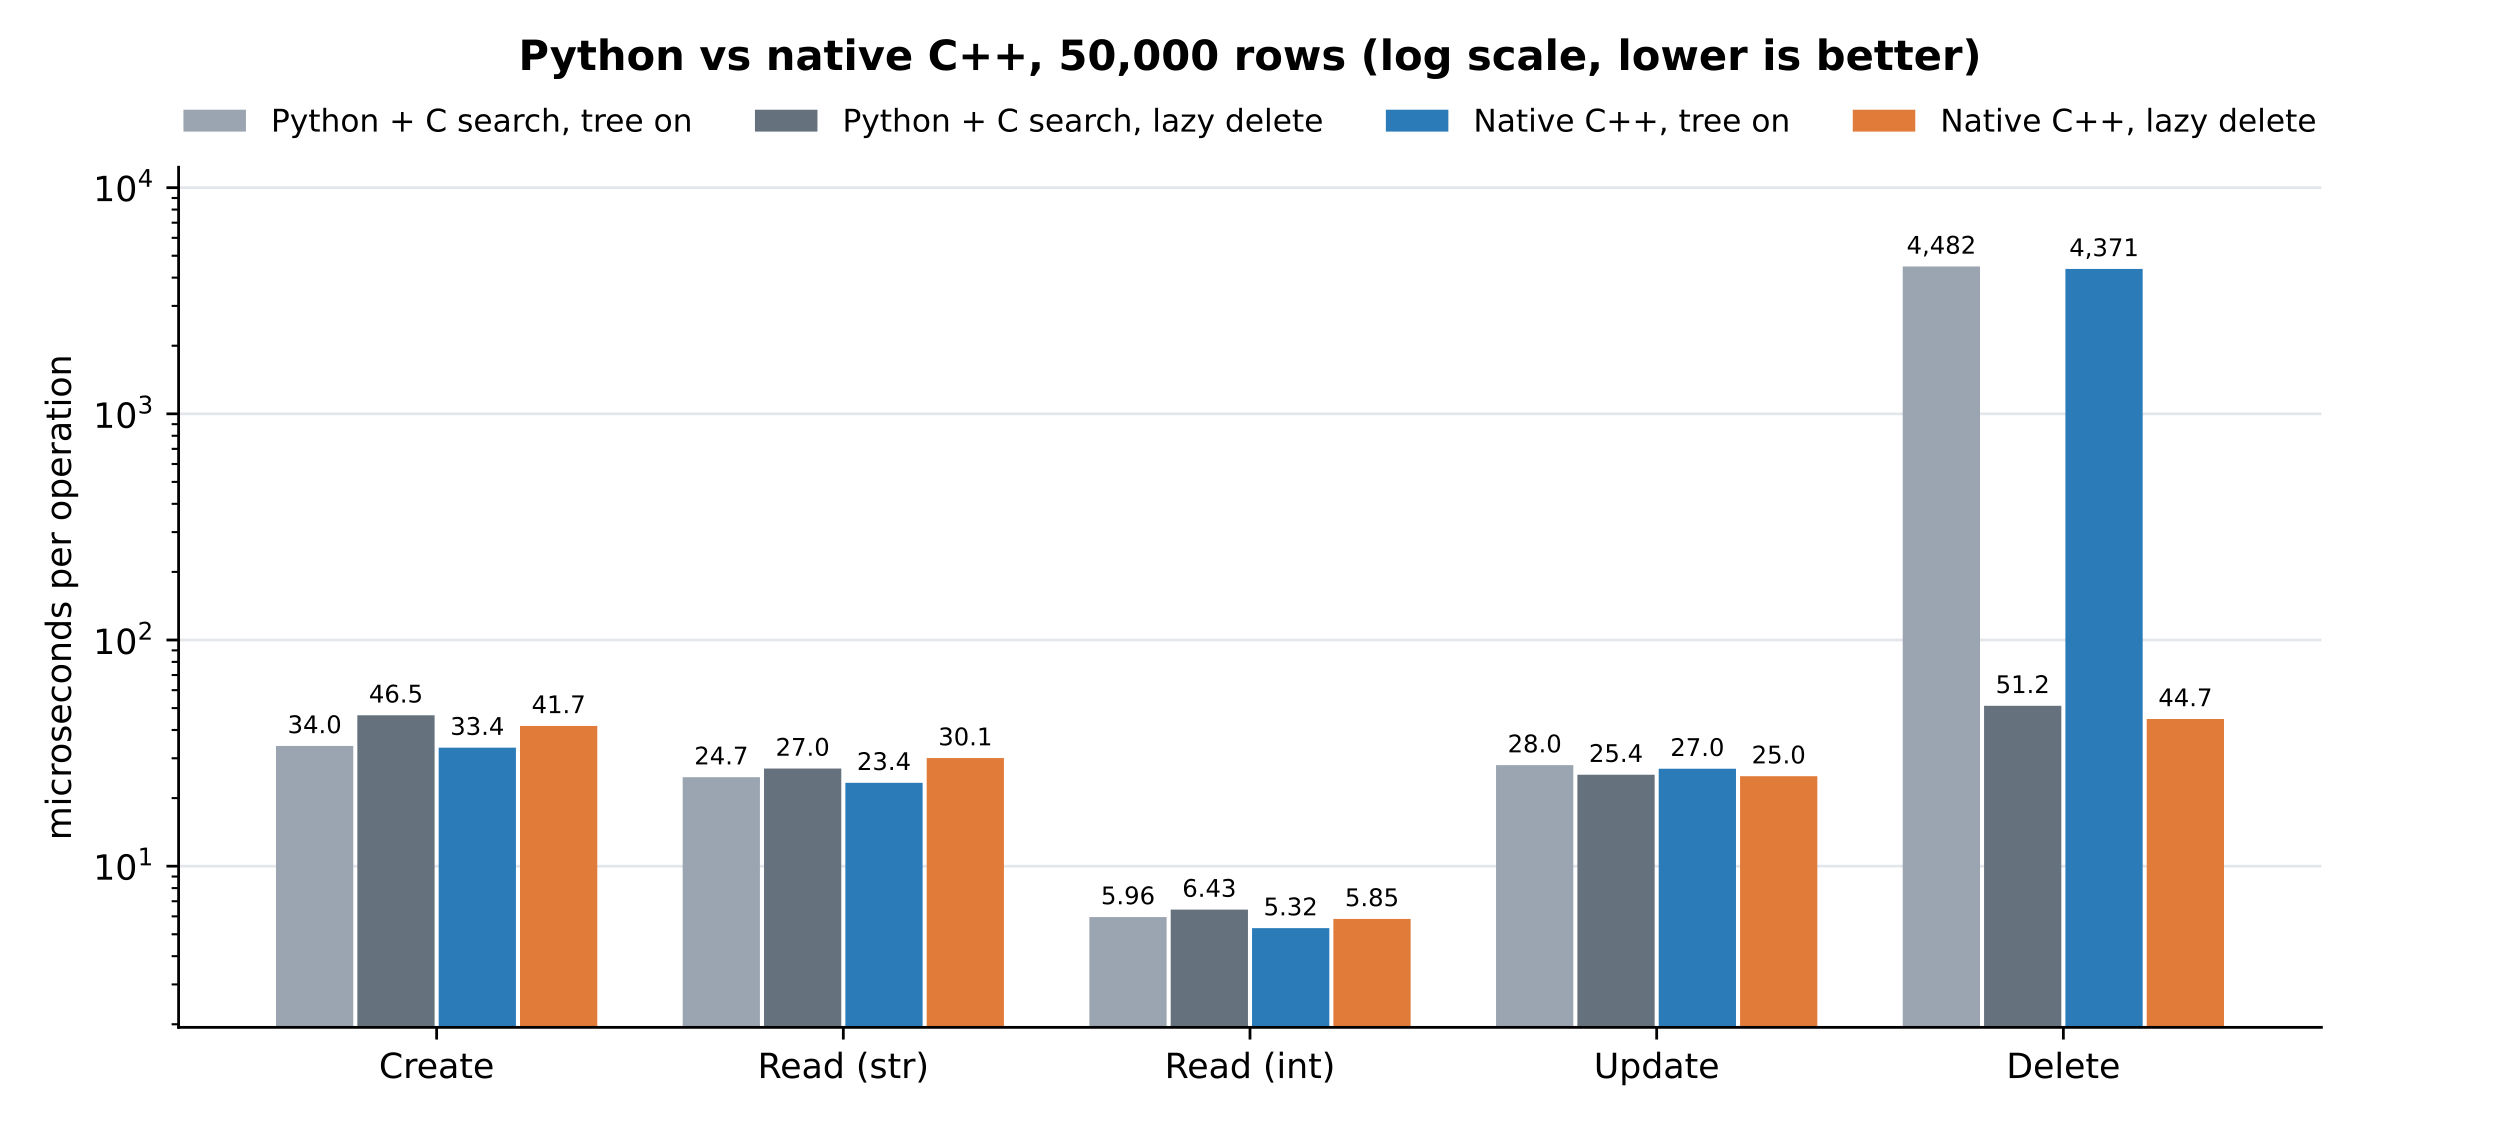
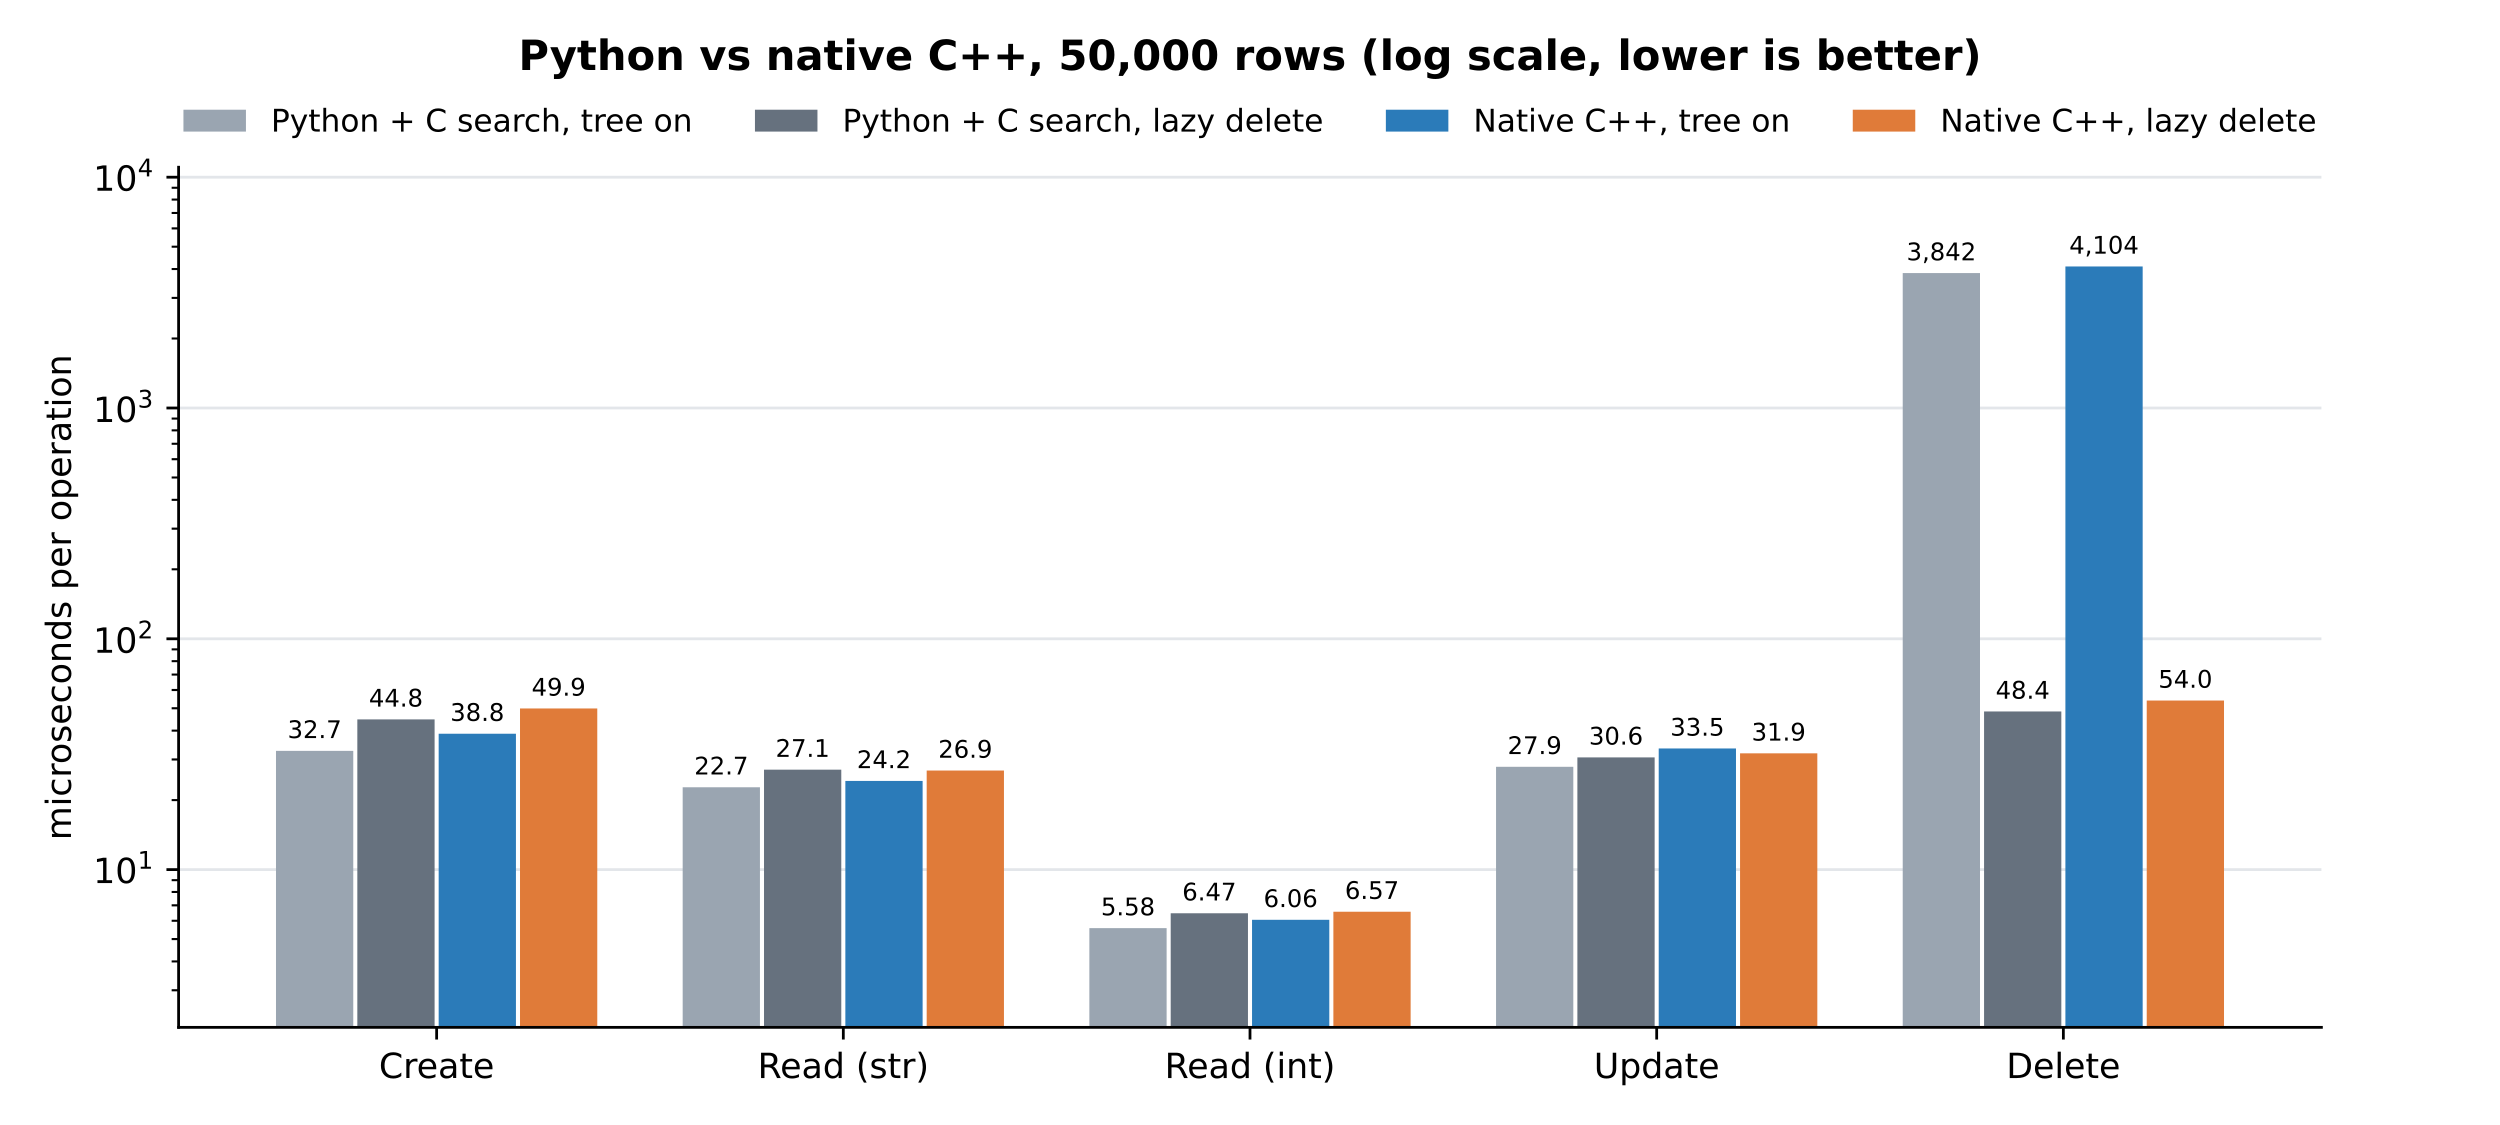
<svg xmlns="http://www.w3.org/2000/svg" xmlns:xlink="http://www.w3.org/1999/xlink" width="720pt" height="324pt" viewBox="0 0 720 324" version="1.1">
  <defs>
    <style type="text/css">*{stroke-linejoin: round; stroke-linecap: butt}</style>
  </defs>
  <g id="figure_1">
    <g id="patch_1">
      <path d="M 0 324 L 720 324 L 720 0 L 0 0 z " style="fill: #ffffff" />
    </g>
    <g id="axes_1">
      <g id="patch_2">
        <path d="M 51.435 295.878 L 668.565 295.878 L 668.565 48.16 L 51.435 48.16 z " style="fill: #ffffff" />
      </g>
      <g id="matplotlib.axis_1">
        <g id="xtick_1">
          <g id="line2d_1">
            <defs>
-               <path id="md74e802163" d="M 0 0 L 0 3.5 " style="stroke: #000000; stroke-width: 0.8" />
+               <path id="md7405e74ef" d="M 0 0 L 0 3.5 " style="stroke: #000000; stroke-width: 0.8" />
            </defs>
            <g>
-               <use xlink:href="#md74e802163" x="125.751" y="295.878" style="stroke: #000000; stroke-width: 0.8" />
+               <use xlink:href="#md7405e74ef" x="125.751" y="295.878" style="stroke: #000000; stroke-width: 0.8" />
            </g>
          </g>
          <g id="text_1">
            <text style="font-size: 10px; font-family: 'DejaVu Sans', 'Bitstream Vera Sans', 'Computer Modern Sans Serif', 'Lucida Grande', 'Verdana', 'Geneva', 'Lucid', 'Arial', 'Helvetica', 'Avant Garde', sans-serif; text-anchor: middle" x="125.751" y="310.475" transform="rotate(-0 125.7506 310.4753)">Create</text>
          </g>
        </g>
        <g id="xtick_2">
          <g id="line2d_2">
            <g>
-               <use xlink:href="#md74e802163" x="242.875" y="295.878" style="stroke: #000000; stroke-width: 0.8" />
+               <use xlink:href="#md7405e74ef" x="242.875" y="295.878" style="stroke: #000000; stroke-width: 0.8" />
            </g>
          </g>
          <g id="text_2">
            <text style="font-size: 10px; font-family: 'DejaVu Sans', 'Bitstream Vera Sans', 'Computer Modern Sans Serif', 'Lucida Grande', 'Verdana', 'Geneva', 'Lucid', 'Arial', 'Helvetica', 'Avant Garde', sans-serif; text-anchor: middle" x="242.875" y="310.476" transform="rotate(-0 242.8753 310.4761)">Read (str)</text>
          </g>
        </g>
        <g id="xtick_3">
          <g id="line2d_3">
            <g>
-               <use xlink:href="#md74e802163" x="360" y="295.878" style="stroke: #000000; stroke-width: 0.8" />
+               <use xlink:href="#md7405e74ef" x="360" y="295.878" style="stroke: #000000; stroke-width: 0.8" />
            </g>
          </g>
          <g id="text_3">
            <text style="font-size: 10px; font-family: 'DejaVu Sans', 'Bitstream Vera Sans', 'Computer Modern Sans Serif', 'Lucida Grande', 'Verdana', 'Geneva', 'Lucid', 'Arial', 'Helvetica', 'Avant Garde', sans-serif; text-anchor: middle" x="360" y="310.476" transform="rotate(-0 360 310.4761)">Read (int)</text>
          </g>
        </g>
        <g id="xtick_4">
          <g id="line2d_4">
            <g>
-               <use xlink:href="#md74e802163" x="477.125" y="295.878" style="stroke: #000000; stroke-width: 0.8" />
+               <use xlink:href="#md7405e74ef" x="477.125" y="295.878" style="stroke: #000000; stroke-width: 0.8" />
            </g>
          </g>
          <g id="text_4">
            <text style="font-size: 10px; font-family: 'DejaVu Sans', 'Bitstream Vera Sans', 'Computer Modern Sans Serif', 'Lucida Grande', 'Verdana', 'Geneva', 'Lucid', 'Arial', 'Helvetica', 'Avant Garde', sans-serif; text-anchor: middle" x="477.125" y="310.476" transform="rotate(-0 477.1247 310.4761)">Update</text>
          </g>
        </g>
        <g id="xtick_5">
          <g id="line2d_5">
            <g>
-               <use xlink:href="#md74e802163" x="594.249" y="295.878" style="stroke: #000000; stroke-width: 0.8" />
+               <use xlink:href="#md7405e74ef" x="594.249" y="295.878" style="stroke: #000000; stroke-width: 0.8" />
            </g>
          </g>
          <g id="text_5">
            <text style="font-size: 10px; font-family: 'DejaVu Sans', 'Bitstream Vera Sans', 'Computer Modern Sans Serif', 'Lucida Grande', 'Verdana', 'Geneva', 'Lucid', 'Arial', 'Helvetica', 'Avant Garde', sans-serif; text-anchor: middle" x="594.249" y="310.476" transform="rotate(-0 594.2494 310.4761)">Delete</text>
          </g>
        </g>
      </g>
      <g id="matplotlib.axis_2">
        <g id="ytick_1">
          <g id="line2d_6">
-             <path d="M 51.435 249.459 L 668.565 249.459 " clip-path="url(#p0108d3b478)" style="fill: none; stroke: #e3e6ea; stroke-width: 0.8; stroke-linecap: square" />
+             <path d="M 51.435 250.44 L 668.565 250.44 " clip-path="url(#p38c84c690d)" style="fill: none; stroke: #e3e6ea; stroke-width: 0.8; stroke-linecap: square" />
          </g>
          <g id="line2d_7">
            <defs>
-               <path id="mf60a26336f" d="M 0 0 L -3.5 0 " style="stroke: #000000; stroke-width: 0.8" />
+               <path id="mc66dca3eb7" d="M 0 0 L -3.5 0 " style="stroke: #000000; stroke-width: 0.8" />
            </defs>
            <g>
-               <use xlink:href="#mf60a26336f" x="51.435" y="249.459" style="stroke: #000000; stroke-width: 0.8" />
+               <use xlink:href="#mc66dca3eb7" x="51.435" y="250.44" style="stroke: #000000; stroke-width: 0.8" />
            </g>
          </g>
          <g id="text_6">
-             <g transform="translate(26.835 254.1095)">
+             <g transform="translate(26.835 255.0902)">
              <text>
                <tspan x="0" y="-0.762" style="font-size: 10px; font-family: 'DejaVu Sans'">1</tspan>
                <tspan x="6.362" y="-0.762" style="font-size: 10px; font-family: 'DejaVu Sans'">0</tspan>
                <tspan x="12.82" y="-4.892" style="font-size: 7px; font-family: 'DejaVu Sans'">1</tspan>
              </text>
            </g>
          </g>
        </g>
        <g id="ytick_2">
          <g id="line2d_8">
-             <path d="M 51.435 184.321 L 668.565 184.321 " clip-path="url(#p0108d3b478)" style="fill: none; stroke: #e3e6ea; stroke-width: 0.8; stroke-linecap: square" />
+             <path d="M 51.435 183.972 L 668.565 183.972 " clip-path="url(#p38c84c690d)" style="fill: none; stroke: #e3e6ea; stroke-width: 0.8; stroke-linecap: square" />
          </g>
          <g id="line2d_9">
            <g>
-               <use xlink:href="#mf60a26336f" x="51.435" y="184.321" style="stroke: #000000; stroke-width: 0.8" />
+               <use xlink:href="#mc66dca3eb7" x="51.435" y="183.972" style="stroke: #000000; stroke-width: 0.8" />
            </g>
          </g>
          <g id="text_7">
-             <g transform="translate(26.835 189.0207)">
+             <g transform="translate(26.835 188.672)">
              <text>
                <tspan x="0" y="-0.675" style="font-size: 10px; font-family: 'DejaVu Sans'">1</tspan>
                <tspan x="6.362" y="-0.675" style="font-size: 10px; font-family: 'DejaVu Sans'">0</tspan>
                <tspan x="12.82" y="-4.805" style="font-size: 7px; font-family: 'DejaVu Sans'">2</tspan>
              </text>
            </g>
          </g>
        </g>
        <g id="ytick_3">
          <g id="line2d_10">
-             <path d="M 51.435 119.182 L 668.565 119.182 " clip-path="url(#p0108d3b478)" style="fill: none; stroke: #e3e6ea; stroke-width: 0.8; stroke-linecap: square" />
+             <path d="M 51.435 117.504 L 668.565 117.504 " clip-path="url(#p38c84c690d)" style="fill: none; stroke: #e3e6ea; stroke-width: 0.8; stroke-linecap: square" />
          </g>
          <g id="line2d_11">
            <g>
-               <use xlink:href="#mf60a26336f" x="51.435" y="119.182" style="stroke: #000000; stroke-width: 0.8" />
+               <use xlink:href="#mc66dca3eb7" x="51.435" y="117.504" style="stroke: #000000; stroke-width: 0.8" />
            </g>
          </g>
          <g id="text_8">
-             <g transform="translate(26.835 123.882)">
+             <g transform="translate(26.835 122.2038)">
              <text>
                <tspan x="0" y="-0.675" style="font-size: 10px; font-family: 'DejaVu Sans'">1</tspan>
                <tspan x="6.362" y="-0.675" style="font-size: 10px; font-family: 'DejaVu Sans'">0</tspan>
                <tspan x="12.82" y="-4.805" style="font-size: 7px; font-family: 'DejaVu Sans'">3</tspan>
              </text>
            </g>
          </g>
        </g>
        <g id="ytick_4">
          <g id="line2d_12">
-             <path d="M 51.435 54.043 L 668.565 54.043 " clip-path="url(#p0108d3b478)" style="fill: none; stroke: #e3e6ea; stroke-width: 0.8; stroke-linecap: square" />
+             <path d="M 51.435 51.036 L 668.565 51.036 " clip-path="url(#p38c84c690d)" style="fill: none; stroke: #e3e6ea; stroke-width: 0.8; stroke-linecap: square" />
          </g>
          <g id="line2d_13">
            <g>
-               <use xlink:href="#mf60a26336f" x="51.435" y="54.043" style="stroke: #000000; stroke-width: 0.8" />
+               <use xlink:href="#mc66dca3eb7" x="51.435" y="51.036" style="stroke: #000000; stroke-width: 0.8" />
            </g>
          </g>
          <g id="text_9">
-             <g transform="translate(26.835 58.6932)">
+             <g transform="translate(26.835 55.68556)">
              <text>
                <tspan x="0" y="-0.762" style="font-size: 10px; font-family: 'DejaVu Sans'">1</tspan>
                <tspan x="6.362" y="-0.762" style="font-size: 10px; font-family: 'DejaVu Sans'">0</tspan>
                <tspan x="12.82" y="-4.892" style="font-size: 7px; font-family: 'DejaVu Sans'">4</tspan>
              </text>
            </g>
          </g>
        </g>
        <g id="ytick_5">
          <g id="line2d_14">
            <defs>
-               <path id="m4c6fe90089" d="M 0 0 L -2 0 " style="stroke: #000000; stroke-width: 0.6" />
+               <path id="m2fdef98023" d="M 0 0 L -2 0 " style="stroke: #000000; stroke-width: 0.6" />
            </defs>
            <g>
-               <use xlink:href="#m4c6fe90089" x="51.435" y="294.99" style="stroke: #000000; stroke-width: 0.6" />
+               <use xlink:href="#m2fdef98023" x="51.435" y="285.195" style="stroke: #000000; stroke-width: 0.6" />
            </g>
          </g>
        </g>
        <g id="ytick_6">
          <g id="line2d_15">
            <g>
-               <use xlink:href="#m4c6fe90089" x="51.435" y="283.519" style="stroke: #000000; stroke-width: 0.6" />
+               <use xlink:href="#m2fdef98023" x="51.435" y="276.891" style="stroke: #000000; stroke-width: 0.6" />
            </g>
          </g>
        </g>
        <g id="ytick_7">
          <g id="line2d_16">
            <g>
-               <use xlink:href="#m4c6fe90089" x="51.435" y="275.381" style="stroke: #000000; stroke-width: 0.6" />
+               <use xlink:href="#m2fdef98023" x="51.435" y="270.449" style="stroke: #000000; stroke-width: 0.6" />
            </g>
          </g>
        </g>
        <g id="ytick_8">
          <g id="line2d_17">
            <g>
-               <use xlink:href="#m4c6fe90089" x="51.435" y="269.068" style="stroke: #000000; stroke-width: 0.6" />
+               <use xlink:href="#m2fdef98023" x="51.435" y="265.186" style="stroke: #000000; stroke-width: 0.6" />
            </g>
          </g>
        </g>
        <g id="ytick_9">
          <g id="line2d_18">
            <g>
-               <use xlink:href="#m4c6fe90089" x="51.435" y="263.91" style="stroke: #000000; stroke-width: 0.6" />
+               <use xlink:href="#m2fdef98023" x="51.435" y="260.736" style="stroke: #000000; stroke-width: 0.6" />
            </g>
          </g>
        </g>
        <g id="ytick_10">
          <g id="line2d_19">
            <g>
-               <use xlink:href="#m4c6fe90089" x="51.435" y="259.55" style="stroke: #000000; stroke-width: 0.6" />
+               <use xlink:href="#m2fdef98023" x="51.435" y="256.882" style="stroke: #000000; stroke-width: 0.6" />
            </g>
          </g>
        </g>
        <g id="ytick_11">
          <g id="line2d_20">
            <g>
-               <use xlink:href="#m4c6fe90089" x="51.435" y="255.772" style="stroke: #000000; stroke-width: 0.6" />
+               <use xlink:href="#m2fdef98023" x="51.435" y="253.482" style="stroke: #000000; stroke-width: 0.6" />
            </g>
          </g>
        </g>
        <g id="ytick_12">
          <g id="line2d_21">
            <g>
-               <use xlink:href="#m4c6fe90089" x="51.435" y="252.44" style="stroke: #000000; stroke-width: 0.6" />
+               <use xlink:href="#m2fdef98023" x="51.435" y="230.431" style="stroke: #000000; stroke-width: 0.6" />
            </g>
          </g>
        </g>
        <g id="ytick_13">
          <g id="line2d_22">
            <g>
-               <use xlink:href="#m4c6fe90089" x="51.435" y="229.851" style="stroke: #000000; stroke-width: 0.6" />
+               <use xlink:href="#m2fdef98023" x="51.435" y="218.727" style="stroke: #000000; stroke-width: 0.6" />
            </g>
          </g>
        </g>
        <g id="ytick_14">
          <g id="line2d_23">
            <g>
-               <use xlink:href="#m4c6fe90089" x="51.435" y="218.38" style="stroke: #000000; stroke-width: 0.6" />
+               <use xlink:href="#m2fdef98023" x="51.435" y="210.422" style="stroke: #000000; stroke-width: 0.6" />
            </g>
          </g>
        </g>
        <g id="ytick_15">
          <g id="line2d_24">
            <g>
-               <use xlink:href="#m4c6fe90089" x="51.435" y="210.242" style="stroke: #000000; stroke-width: 0.6" />
+               <use xlink:href="#m2fdef98023" x="51.435" y="203.981" style="stroke: #000000; stroke-width: 0.6" />
            </g>
          </g>
        </g>
        <g id="ytick_16">
          <g id="line2d_25">
            <g>
-               <use xlink:href="#m4c6fe90089" x="51.435" y="203.929" style="stroke: #000000; stroke-width: 0.6" />
+               <use xlink:href="#m2fdef98023" x="51.435" y="198.718" style="stroke: #000000; stroke-width: 0.6" />
            </g>
          </g>
        </g>
        <g id="ytick_17">
          <g id="line2d_26">
            <g>
-               <use xlink:href="#m4c6fe90089" x="51.435" y="198.772" style="stroke: #000000; stroke-width: 0.6" />
+               <use xlink:href="#m2fdef98023" x="51.435" y="194.268" style="stroke: #000000; stroke-width: 0.6" />
            </g>
          </g>
        </g>
        <g id="ytick_18">
          <g id="line2d_27">
            <g>
-               <use xlink:href="#m4c6fe90089" x="51.435" y="194.411" style="stroke: #000000; stroke-width: 0.6" />
+               <use xlink:href="#m2fdef98023" x="51.435" y="190.413" style="stroke: #000000; stroke-width: 0.6" />
            </g>
          </g>
        </g>
        <g id="ytick_19">
          <g id="line2d_28">
            <g>
-               <use xlink:href="#m4c6fe90089" x="51.435" y="190.633" style="stroke: #000000; stroke-width: 0.6" />
+               <use xlink:href="#m2fdef98023" x="51.435" y="187.013" style="stroke: #000000; stroke-width: 0.6" />
            </g>
          </g>
        </g>
        <g id="ytick_20">
          <g id="line2d_29">
            <g>
-               <use xlink:href="#m4c6fe90089" x="51.435" y="187.301" style="stroke: #000000; stroke-width: 0.6" />
+               <use xlink:href="#m2fdef98023" x="51.435" y="163.963" style="stroke: #000000; stroke-width: 0.6" />
            </g>
          </g>
        </g>
        <g id="ytick_21">
          <g id="line2d_30">
            <g>
-               <use xlink:href="#m4c6fe90089" x="51.435" y="164.712" style="stroke: #000000; stroke-width: 0.6" />
+               <use xlink:href="#m2fdef98023" x="51.435" y="152.259" style="stroke: #000000; stroke-width: 0.6" />
            </g>
          </g>
        </g>
        <g id="ytick_22">
          <g id="line2d_31">
            <g>
-               <use xlink:href="#m4c6fe90089" x="51.435" y="153.242" style="stroke: #000000; stroke-width: 0.6" />
+               <use xlink:href="#m2fdef98023" x="51.435" y="143.954" style="stroke: #000000; stroke-width: 0.6" />
            </g>
          </g>
        </g>
        <g id="ytick_23">
          <g id="line2d_32">
            <g>
-               <use xlink:href="#m4c6fe90089" x="51.435" y="145.103" style="stroke: #000000; stroke-width: 0.6" />
+               <use xlink:href="#m2fdef98023" x="51.435" y="137.513" style="stroke: #000000; stroke-width: 0.6" />
            </g>
          </g>
        </g>
        <g id="ytick_24">
          <g id="line2d_33">
            <g>
-               <use xlink:href="#m4c6fe90089" x="51.435" y="138.791" style="stroke: #000000; stroke-width: 0.6" />
+               <use xlink:href="#m2fdef98023" x="51.435" y="132.25" style="stroke: #000000; stroke-width: 0.6" />
            </g>
          </g>
        </g>
        <g id="ytick_25">
          <g id="line2d_34">
            <g>
-               <use xlink:href="#m4c6fe90089" x="51.435" y="133.633" style="stroke: #000000; stroke-width: 0.6" />
+               <use xlink:href="#m2fdef98023" x="51.435" y="127.8" style="stroke: #000000; stroke-width: 0.6" />
            </g>
          </g>
        </g>
        <g id="ytick_26">
          <g id="line2d_35">
            <g>
-               <use xlink:href="#m4c6fe90089" x="51.435" y="129.272" style="stroke: #000000; stroke-width: 0.6" />
+               <use xlink:href="#m2fdef98023" x="51.435" y="123.945" style="stroke: #000000; stroke-width: 0.6" />
            </g>
          </g>
        </g>
        <g id="ytick_27">
          <g id="line2d_36">
            <g>
-               <use xlink:href="#m4c6fe90089" x="51.435" y="125.495" style="stroke: #000000; stroke-width: 0.6" />
+               <use xlink:href="#m2fdef98023" x="51.435" y="120.545" style="stroke: #000000; stroke-width: 0.6" />
            </g>
          </g>
        </g>
        <g id="ytick_28">
          <g id="line2d_37">
            <g>
-               <use xlink:href="#m4c6fe90089" x="51.435" y="122.163" style="stroke: #000000; stroke-width: 0.6" />
+               <use xlink:href="#m2fdef98023" x="51.435" y="97.495" style="stroke: #000000; stroke-width: 0.6" />
            </g>
          </g>
        </g>
        <g id="ytick_29">
          <g id="line2d_38">
            <g>
-               <use xlink:href="#m4c6fe90089" x="51.435" y="99.573" style="stroke: #000000; stroke-width: 0.6" />
+               <use xlink:href="#m2fdef98023" x="51.435" y="85.79" style="stroke: #000000; stroke-width: 0.6" />
            </g>
          </g>
        </g>
        <g id="ytick_30">
          <g id="line2d_39">
            <g>
-               <use xlink:href="#m4c6fe90089" x="51.435" y="88.103" style="stroke: #000000; stroke-width: 0.6" />
+               <use xlink:href="#m2fdef98023" x="51.435" y="77.486" style="stroke: #000000; stroke-width: 0.6" />
            </g>
          </g>
        </g>
        <g id="ytick_31">
          <g id="line2d_40">
            <g>
-               <use xlink:href="#m4c6fe90089" x="51.435" y="79.965" style="stroke: #000000; stroke-width: 0.6" />
+               <use xlink:href="#m2fdef98023" x="51.435" y="71.044" style="stroke: #000000; stroke-width: 0.6" />
            </g>
          </g>
        </g>
        <g id="ytick_32">
          <g id="line2d_41">
            <g>
-               <use xlink:href="#m4c6fe90089" x="51.435" y="73.652" style="stroke: #000000; stroke-width: 0.6" />
+               <use xlink:href="#m2fdef98023" x="51.435" y="65.781" style="stroke: #000000; stroke-width: 0.6" />
            </g>
          </g>
        </g>
        <g id="ytick_33">
          <g id="line2d_42">
            <g>
-               <use xlink:href="#m4c6fe90089" x="51.435" y="68.494" style="stroke: #000000; stroke-width: 0.6" />
+               <use xlink:href="#m2fdef98023" x="51.435" y="61.332" style="stroke: #000000; stroke-width: 0.6" />
            </g>
          </g>
        </g>
        <g id="ytick_34">
          <g id="line2d_43">
            <g>
-               <use xlink:href="#m4c6fe90089" x="51.435" y="64.133" style="stroke: #000000; stroke-width: 0.6" />
+               <use xlink:href="#m2fdef98023" x="51.435" y="57.477" style="stroke: #000000; stroke-width: 0.6" />
            </g>
          </g>
        </g>
        <g id="ytick_35">
          <g id="line2d_44">
            <g>
-               <use xlink:href="#m4c6fe90089" x="51.435" y="60.356" style="stroke: #000000; stroke-width: 0.6" />
-             </g>
-           </g>
-         </g>
-         <g id="ytick_36">
-           <g id="line2d_45">
-             <g>
-               <use xlink:href="#m4c6fe90089" x="51.435" y="57.024" style="stroke: #000000; stroke-width: 0.6" />
+               <use xlink:href="#m2fdef98023" x="51.435" y="54.077" style="stroke: #000000; stroke-width: 0.6" />
            </g>
          </g>
        </g>
        <g id="text_10">
          <text style="font-size: 10px; font-family: 'DejaVu Sans', 'Bitstream Vera Sans', 'Computer Modern Sans Serif', 'Lucida Grande', 'Verdana', 'Geneva', 'Lucid', 'Arial', 'Helvetica', 'Avant Garde', sans-serif; text-anchor: middle" x="20.433" y="172.019" transform="rotate(-90 20.43266 172.0188)">microseconds per operation</text>
        </g>
      </g>
      <g id="patch_3">
-         <path d="M 79.486 65453.352 L 101.74 65453.352 L 101.74 214.833 L 79.486 214.833 z " clip-path="url(#p0108d3b478)" style="fill: #9aa5b1" />
+         <path d="M 79.486 66785.124 L 101.74 66785.124 L 101.74 216.249 L 79.486 216.249 z " clip-path="url(#p38c84c690d)" style="fill: #9aa5b1" />
      </g>
      <g id="patch_4">
-         <path d="M 196.611 65453.352 L 218.865 65453.352 L 218.865 223.842 L 196.611 223.842 z " clip-path="url(#p0108d3b478)" style="fill: #9aa5b1" />
+         <path d="M 196.611 66785.124 L 218.865 66785.124 L 218.865 226.734 L 196.611 226.734 z " clip-path="url(#p38c84c690d)" style="fill: #9aa5b1" />
      </g>
      <g id="patch_5">
-         <path d="M 313.736 65453.352 L 335.989 65453.352 L 335.989 264.106 L 313.736 264.106 z " clip-path="url(#p0108d3b478)" style="fill: #9aa5b1" />
+         <path d="M 313.736 66785.124 L 335.989 66785.124 L 335.989 267.295 L 313.736 267.295 z " clip-path="url(#p38c84c690d)" style="fill: #9aa5b1" />
      </g>
      <g id="patch_6">
-         <path d="M 430.86 65453.352 L 453.114 65453.352 L 453.114 220.364 L 430.86 220.364 z " clip-path="url(#p0108d3b478)" style="fill: #9aa5b1" />
+         <path d="M 430.86 66785.124 L 453.114 66785.124 L 453.114 220.843 L 430.86 220.843 z " clip-path="url(#p38c84c690d)" style="fill: #9aa5b1" />
      </g>
      <g id="patch_7">
-         <path d="M 547.985 65453.352 L 570.239 65453.352 L 570.239 76.743 L 547.985 76.743 z " clip-path="url(#p0108d3b478)" style="fill: #9aa5b1" />
+         <path d="M 547.985 66785.124 L 570.239 66785.124 L 570.239 78.649 L 547.985 78.649 z " clip-path="url(#p38c84c690d)" style="fill: #9aa5b1" />
      </g>
      <g id="patch_8">
-         <path d="M 102.911 65453.352 L 125.165 65453.352 L 125.165 206.004 L 102.911 206.004 z " clip-path="url(#p0108d3b478)" style="fill: #66717e" />
+         <path d="M 102.911 66785.124 L 125.165 66785.124 L 125.165 207.181 L 102.911 207.181 z " clip-path="url(#p38c84c690d)" style="fill: #66717e" />
      </g>
      <g id="patch_9">
-         <path d="M 220.036 65453.352 L 242.29 65453.352 L 242.29 221.333 L 220.036 221.333 z " clip-path="url(#p0108d3b478)" style="fill: #66717e" />
+         <path d="M 220.036 66785.124 L 242.29 66785.124 L 242.29 221.668 L 220.036 221.668 z " clip-path="url(#p38c84c690d)" style="fill: #66717e" />
      </g>
      <g id="patch_10">
-         <path d="M 337.161 65453.352 L 359.414 65453.352 L 359.414 261.966 L 337.161 261.966 z " clip-path="url(#p0108d3b478)" style="fill: #66717e" />
+         <path d="M 337.161 66785.124 L 359.414 66785.124 L 359.414 263.014 L 337.161 263.014 z " clip-path="url(#p38c84c690d)" style="fill: #66717e" />
      </g>
      <g id="patch_11">
-         <path d="M 454.285 65453.352 L 476.539 65453.352 L 476.539 223.117 L 454.285 223.117 z " clip-path="url(#p0108d3b478)" style="fill: #66717e" />
+         <path d="M 454.285 66785.124 L 476.539 66785.124 L 476.539 218.128 L 454.285 218.128 z " clip-path="url(#p38c84c690d)" style="fill: #66717e" />
      </g>
      <g id="patch_12">
-         <path d="M 571.41 65453.352 L 593.664 65453.352 L 593.664 203.28 L 571.41 203.28 z " clip-path="url(#p0108d3b478)" style="fill: #66717e" />
+         <path d="M 571.41 66785.124 L 593.664 66785.124 L 593.664 204.91 L 571.41 204.91 z " clip-path="url(#p38c84c690d)" style="fill: #66717e" />
      </g>
      <g id="patch_13">
-         <path d="M 126.336 65453.352 L 148.59 65453.352 L 148.59 215.327 L 126.336 215.327 z " clip-path="url(#p0108d3b478)" style="fill: #2b7bb9" />
+         <path d="M 126.336 66785.124 L 148.59 66785.124 L 148.59 211.306 L 126.336 211.306 z " clip-path="url(#p38c84c690d)" style="fill: #2b7bb9" />
      </g>
      <g id="patch_14">
-         <path d="M 243.461 65453.352 L 265.715 65453.352 L 265.715 225.446 L 243.461 225.446 z " clip-path="url(#p0108d3b478)" style="fill: #2b7bb9" />
+         <path d="M 243.461 66785.124 L 265.715 66785.124 L 265.715 224.903 L 243.461 224.903 z " clip-path="url(#p38c84c690d)" style="fill: #2b7bb9" />
      </g>
      <g id="patch_15">
-         <path d="M 360.586 65453.352 L 382.839 65453.352 L 382.839 267.295 L 360.586 267.295 z " clip-path="url(#p0108d3b478)" style="fill: #2b7bb9" />
+         <path d="M 360.586 66785.124 L 382.839 66785.124 L 382.839 264.912 L 360.586 264.912 z " clip-path="url(#p38c84c690d)" style="fill: #2b7bb9" />
      </g>
      <g id="patch_16">
-         <path d="M 477.71 65453.352 L 499.964 65453.352 L 499.964 221.404 L 477.71 221.404 z " clip-path="url(#p0108d3b478)" style="fill: #2b7bb9" />
+         <path d="M 477.71 66785.124 L 499.964 66785.124 L 499.964 215.557 L 477.71 215.557 z " clip-path="url(#p38c84c690d)" style="fill: #2b7bb9" />
      </g>
      <g id="patch_17">
-         <path d="M 594.835 65453.352 L 617.089 65453.352 L 617.089 77.454 L 594.835 77.454 z " clip-path="url(#p0108d3b478)" style="fill: #2b7bb9" />
+         <path d="M 594.835 66785.124 L 617.089 66785.124 L 617.089 76.743 L 594.835 76.743 z " clip-path="url(#p38c84c690d)" style="fill: #2b7bb9" />
      </g>
      <g id="patch_18">
-         <path d="M 149.761 65453.352 L 172.015 65453.352 L 172.015 209.069 L 149.761 209.069 z " clip-path="url(#p0108d3b478)" style="fill: #e07b39" />
+         <path d="M 149.761 66785.124 L 172.015 66785.124 L 172.015 204.045 L 149.761 204.045 z " clip-path="url(#p38c84c690d)" style="fill: #e07b39" />
      </g>
      <g id="patch_19">
-         <path d="M 266.886 65453.352 L 289.14 65453.352 L 289.14 218.327 L 266.886 218.327 z " clip-path="url(#p0108d3b478)" style="fill: #e07b39" />
+         <path d="M 266.886 66785.124 L 289.14 66785.124 L 289.14 221.914 L 266.886 221.914 z " clip-path="url(#p38c84c690d)" style="fill: #e07b39" />
      </g>
      <g id="patch_20">
-         <path d="M 384.011 65453.352 L 406.264 65453.352 L 406.264 264.647 L 384.011 264.647 z " clip-path="url(#p0108d3b478)" style="fill: #e07b39" />
+         <path d="M 384.011 66785.124 L 406.264 66785.124 L 406.264 262.575 L 384.011 262.575 z " clip-path="url(#p38c84c690d)" style="fill: #e07b39" />
      </g>
      <g id="patch_21">
-         <path d="M 501.135 65453.352 L 523.389 65453.352 L 523.389 223.552 L 501.135 223.552 z " clip-path="url(#p0108d3b478)" style="fill: #e07b39" />
+         <path d="M 501.135 66785.124 L 523.389 66785.124 L 523.389 216.967 L 501.135 216.967 z " clip-path="url(#p38c84c690d)" style="fill: #e07b39" />
      </g>
      <g id="patch_22">
-         <path d="M 618.26 65453.352 L 640.514 65453.352 L 640.514 207.071 L 618.26 207.071 z " clip-path="url(#p0108d3b478)" style="fill: #e07b39" />
+         <path d="M 618.26 66785.124 L 640.514 66785.124 L 640.514 201.75 L 618.26 201.75 z " clip-path="url(#p38c84c690d)" style="fill: #e07b39" />
      </g>
      <g id="patch_23">
        <path d="M 51.435 295.878 L 51.435 48.16 " style="fill: none; stroke: #000000; stroke-width: 0.8; stroke-linejoin: miter; stroke-linecap: square" />
      </g>
      <g id="patch_24">
        <path d="M 51.435 295.878 L 668.565 295.878 " style="fill: none; stroke: #000000; stroke-width: 0.8; stroke-linejoin: miter; stroke-linecap: square" />
      </g>
      <g id="text_11">
-         <text style="font-size: 7px; font-family: 'DejaVu Sans', 'Bitstream Vera Sans', 'Computer Modern Sans Serif', 'Lucida Grande', 'Verdana', 'Geneva', 'Lucid', 'Arial', 'Helvetica', 'Avant Garde', sans-serif; text-anchor: middle" x="90.613" y="211.152" transform="rotate(-0 90.61321 211.1518)">34.0</text>
+         <text style="font-size: 7px; font-family: 'DejaVu Sans', 'Bitstream Vera Sans', 'Computer Modern Sans Serif', 'Lucida Grande', 'Verdana', 'Geneva', 'Lucid', 'Arial', 'Helvetica', 'Avant Garde', sans-serif; text-anchor: middle" x="90.613" y="212.568" transform="rotate(-0 90.61321 212.5678)">32.7</text>
      </g>
      <g id="text_12">
-         <text style="font-size: 7px; font-family: 'DejaVu Sans', 'Bitstream Vera Sans', 'Computer Modern Sans Serif', 'Lucida Grande', 'Verdana', 'Geneva', 'Lucid', 'Arial', 'Helvetica', 'Avant Garde', sans-serif; text-anchor: middle" x="207.738" y="220.16" transform="rotate(-0 207.7379 220.16)">24.7</text>
+         <text style="font-size: 7px; font-family: 'DejaVu Sans', 'Bitstream Vera Sans', 'Computer Modern Sans Serif', 'Lucida Grande', 'Verdana', 'Geneva', 'Lucid', 'Arial', 'Helvetica', 'Avant Garde', sans-serif; text-anchor: middle" x="207.738" y="223.052" transform="rotate(-0 207.7379 223.0522)">22.7</text>
      </g>
      <g id="text_13">
-         <text style="font-size: 7px; font-family: 'DejaVu Sans', 'Bitstream Vera Sans', 'Computer Modern Sans Serif', 'Lucida Grande', 'Verdana', 'Geneva', 'Lucid', 'Arial', 'Helvetica', 'Avant Garde', sans-serif; text-anchor: middle" x="324.863" y="260.424" transform="rotate(-0 324.8626 260.424)">5.96</text>
+         <text style="font-size: 7px; font-family: 'DejaVu Sans', 'Bitstream Vera Sans', 'Computer Modern Sans Serif', 'Lucida Grande', 'Verdana', 'Geneva', 'Lucid', 'Arial', 'Helvetica', 'Avant Garde', sans-serif; text-anchor: middle" x="324.863" y="263.613" transform="rotate(-0 324.8626 263.6132)">5.58</text>
      </g>
      <g id="text_14">
-         <text style="font-size: 7px; font-family: 'DejaVu Sans', 'Bitstream Vera Sans', 'Computer Modern Sans Serif', 'Lucida Grande', 'Verdana', 'Geneva', 'Lucid', 'Arial', 'Helvetica', 'Avant Garde', sans-serif; text-anchor: middle" x="441.987" y="216.682" transform="rotate(-0 441.9873 216.6824)">28.0</text>
+         <text style="font-size: 7px; font-family: 'DejaVu Sans', 'Bitstream Vera Sans', 'Computer Modern Sans Serif', 'Lucida Grande', 'Verdana', 'Geneva', 'Lucid', 'Arial', 'Helvetica', 'Avant Garde', sans-serif; text-anchor: middle" x="441.987" y="217.162" transform="rotate(-0 441.9873 217.1615)">27.9</text>
      </g>
      <g id="text_15">
-         <text style="font-size: 7px; font-family: 'DejaVu Sans', 'Bitstream Vera Sans', 'Computer Modern Sans Serif', 'Lucida Grande', 'Verdana', 'Geneva', 'Lucid', 'Arial', 'Helvetica', 'Avant Garde', sans-serif; text-anchor: middle" x="559.112" y="73.061" transform="rotate(-0 559.112 73.06117)">4,482</text>
+         <text style="font-size: 7px; font-family: 'DejaVu Sans', 'Bitstream Vera Sans', 'Computer Modern Sans Serif', 'Lucida Grande', 'Verdana', 'Geneva', 'Lucid', 'Arial', 'Helvetica', 'Avant Garde', sans-serif; text-anchor: middle" x="559.112" y="74.967" transform="rotate(-0 559.112 74.96694)">3,842</text>
      </g>
      <g id="text_16">
-         <text style="font-size: 7px; font-family: 'DejaVu Sans', 'Bitstream Vera Sans', 'Computer Modern Sans Serif', 'Lucida Grande', 'Verdana', 'Geneva', 'Lucid', 'Arial', 'Helvetica', 'Avant Garde', sans-serif; text-anchor: middle" x="114.038" y="202.322" transform="rotate(-0 114.0381 202.3222)">46.5</text>
+         <text style="font-size: 7px; font-family: 'DejaVu Sans', 'Bitstream Vera Sans', 'Computer Modern Sans Serif', 'Lucida Grande', 'Verdana', 'Geneva', 'Lucid', 'Arial', 'Helvetica', 'Avant Garde', sans-serif; text-anchor: middle" x="114.038" y="203.5" transform="rotate(-0 114.0381 203.4995)">44.8</text>
      </g>
      <g id="text_17">
-         <text style="font-size: 7px; font-family: 'DejaVu Sans', 'Bitstream Vera Sans', 'Computer Modern Sans Serif', 'Lucida Grande', 'Verdana', 'Geneva', 'Lucid', 'Arial', 'Helvetica', 'Avant Garde', sans-serif; text-anchor: middle" x="231.163" y="217.651" transform="rotate(-0 231.1628 217.6515)">27.0</text>
+         <text style="font-size: 7px; font-family: 'DejaVu Sans', 'Bitstream Vera Sans', 'Computer Modern Sans Serif', 'Lucida Grande', 'Verdana', 'Geneva', 'Lucid', 'Arial', 'Helvetica', 'Avant Garde', sans-serif; text-anchor: middle" x="231.163" y="217.987" transform="rotate(-0 231.1628 217.9868)">27.1</text>
      </g>
      <g id="text_18">
-         <text style="font-size: 7px; font-family: 'DejaVu Sans', 'Bitstream Vera Sans', 'Computer Modern Sans Serif', 'Lucida Grande', 'Verdana', 'Geneva', 'Lucid', 'Arial', 'Helvetica', 'Avant Garde', sans-serif; text-anchor: middle" x="348.288" y="258.284" transform="rotate(-0 348.2875 258.284)">6.43</text>
+         <text style="font-size: 7px; font-family: 'DejaVu Sans', 'Bitstream Vera Sans', 'Computer Modern Sans Serif', 'Lucida Grande', 'Verdana', 'Geneva', 'Lucid', 'Arial', 'Helvetica', 'Avant Garde', sans-serif; text-anchor: middle" x="348.288" y="259.332" transform="rotate(-0 348.2875 259.3321)">6.47</text>
      </g>
      <g id="text_19">
-         <text style="font-size: 7px; font-family: 'DejaVu Sans', 'Bitstream Vera Sans', 'Computer Modern Sans Serif', 'Lucida Grande', 'Verdana', 'Geneva', 'Lucid', 'Arial', 'Helvetica', 'Avant Garde', sans-serif; text-anchor: middle" x="465.412" y="219.435" transform="rotate(-0 465.4122 219.4353)">25.4</text>
+         <text style="font-size: 7px; font-family: 'DejaVu Sans', 'Bitstream Vera Sans', 'Computer Modern Sans Serif', 'Lucida Grande', 'Verdana', 'Geneva', 'Lucid', 'Arial', 'Helvetica', 'Avant Garde', sans-serif; text-anchor: middle" x="465.412" y="214.447" transform="rotate(-0 465.4122 214.4467)">30.6</text>
      </g>
      <g id="text_20">
-         <text style="font-size: 7px; font-family: 'DejaVu Sans', 'Bitstream Vera Sans', 'Computer Modern Sans Serif', 'Lucida Grande', 'Verdana', 'Geneva', 'Lucid', 'Arial', 'Helvetica', 'Avant Garde', sans-serif; text-anchor: middle" x="582.537" y="199.598" transform="rotate(-0 582.5369 199.5984)">51.2</text>
+         <text style="font-size: 7px; font-family: 'DejaVu Sans', 'Bitstream Vera Sans', 'Computer Modern Sans Serif', 'Lucida Grande', 'Verdana', 'Geneva', 'Lucid', 'Arial', 'Helvetica', 'Avant Garde', sans-serif; text-anchor: middle" x="582.537" y="201.229" transform="rotate(-0 582.5369 201.2288)">48.4</text>
      </g>
      <g id="text_21">
-         <text style="font-size: 7px; font-family: 'DejaVu Sans', 'Bitstream Vera Sans', 'Computer Modern Sans Serif', 'Lucida Grande', 'Verdana', 'Geneva', 'Lucid', 'Arial', 'Helvetica', 'Avant Garde', sans-serif; text-anchor: middle" x="137.463" y="211.646" transform="rotate(-0 137.4631 211.6457)">33.4</text>
+         <text style="font-size: 7px; font-family: 'DejaVu Sans', 'Bitstream Vera Sans', 'Computer Modern Sans Serif', 'Lucida Grande', 'Verdana', 'Geneva', 'Lucid', 'Arial', 'Helvetica', 'Avant Garde', sans-serif; text-anchor: middle" x="137.463" y="207.624" transform="rotate(-0 137.4631 207.6241)">38.8</text>
      </g>
      <g id="text_22">
-         <text style="font-size: 7px; font-family: 'DejaVu Sans', 'Bitstream Vera Sans', 'Computer Modern Sans Serif', 'Lucida Grande', 'Verdana', 'Geneva', 'Lucid', 'Arial', 'Helvetica', 'Avant Garde', sans-serif; text-anchor: middle" x="254.588" y="221.765" transform="rotate(-0 254.5878 221.7647)">23.4</text>
+         <text style="font-size: 7px; font-family: 'DejaVu Sans', 'Bitstream Vera Sans', 'Computer Modern Sans Serif', 'Lucida Grande', 'Verdana', 'Geneva', 'Lucid', 'Arial', 'Helvetica', 'Avant Garde', sans-serif; text-anchor: middle" x="254.588" y="221.221" transform="rotate(-0 254.5878 221.2211)">24.2</text>
      </g>
      <g id="text_23">
-         <text style="font-size: 7px; font-family: 'DejaVu Sans', 'Bitstream Vera Sans', 'Computer Modern Sans Serif', 'Lucida Grande', 'Verdana', 'Geneva', 'Lucid', 'Arial', 'Helvetica', 'Avant Garde', sans-serif; text-anchor: middle" x="371.712" y="263.613" transform="rotate(-0 371.7125 263.6132)">5.32</text>
+         <text style="font-size: 7px; font-family: 'DejaVu Sans', 'Bitstream Vera Sans', 'Computer Modern Sans Serif', 'Lucida Grande', 'Verdana', 'Geneva', 'Lucid', 'Arial', 'Helvetica', 'Avant Garde', sans-serif; text-anchor: middle" x="371.712" y="261.231" transform="rotate(-0 371.7125 261.2307)">6.06</text>
      </g>
      <g id="text_24">
-         <text style="font-size: 7px; font-family: 'DejaVu Sans', 'Bitstream Vera Sans', 'Computer Modern Sans Serif', 'Lucida Grande', 'Verdana', 'Geneva', 'Lucid', 'Arial', 'Helvetica', 'Avant Garde', sans-serif; text-anchor: middle" x="488.837" y="217.722" transform="rotate(-0 488.8372 217.722)">27.0</text>
+         <text style="font-size: 7px; font-family: 'DejaVu Sans', 'Bitstream Vera Sans', 'Computer Modern Sans Serif', 'Lucida Grande', 'Verdana', 'Geneva', 'Lucid', 'Arial', 'Helvetica', 'Avant Garde', sans-serif; text-anchor: middle" x="488.837" y="211.876" transform="rotate(-0 488.8372 211.8758)">33.5</text>
      </g>
      <g id="text_25">
-         <text style="font-size: 7px; font-family: 'DejaVu Sans', 'Bitstream Vera Sans', 'Computer Modern Sans Serif', 'Lucida Grande', 'Verdana', 'Geneva', 'Lucid', 'Arial', 'Helvetica', 'Avant Garde', sans-serif; text-anchor: middle" x="605.962" y="73.773" transform="rotate(-0 605.9619 73.77264)">4,371</text>
+         <text style="font-size: 7px; font-family: 'DejaVu Sans', 'Bitstream Vera Sans', 'Computer Modern Sans Serif', 'Lucida Grande', 'Verdana', 'Geneva', 'Lucid', 'Arial', 'Helvetica', 'Avant Garde', sans-serif; text-anchor: middle" x="605.962" y="73.061" transform="rotate(-0 605.9619 73.06117)">4,104</text>
      </g>
      <g id="text_26">
-         <text style="font-size: 7px; font-family: 'DejaVu Sans', 'Bitstream Vera Sans', 'Computer Modern Sans Serif', 'Lucida Grande', 'Verdana', 'Geneva', 'Lucid', 'Arial', 'Helvetica', 'Avant Garde', sans-serif; text-anchor: middle" x="160.888" y="205.387" transform="rotate(-0 160.888 205.3869)">41.7</text>
+         <text style="font-size: 7px; font-family: 'DejaVu Sans', 'Bitstream Vera Sans', 'Computer Modern Sans Serif', 'Lucida Grande', 'Verdana', 'Geneva', 'Lucid', 'Arial', 'Helvetica', 'Avant Garde', sans-serif; text-anchor: middle" x="160.888" y="200.363" transform="rotate(-0 160.888 200.3633)">49.9</text>
      </g>
      <g id="text_27">
-         <text style="font-size: 7px; font-family: 'DejaVu Sans', 'Bitstream Vera Sans', 'Computer Modern Sans Serif', 'Lucida Grande', 'Verdana', 'Geneva', 'Lucid', 'Arial', 'Helvetica', 'Avant Garde', sans-serif; text-anchor: middle" x="278.013" y="214.645" transform="rotate(-0 278.0127 214.6452)">30.1</text>
+         <text style="font-size: 7px; font-family: 'DejaVu Sans', 'Bitstream Vera Sans', 'Computer Modern Sans Serif', 'Lucida Grande', 'Verdana', 'Geneva', 'Lucid', 'Arial', 'Helvetica', 'Avant Garde', sans-serif; text-anchor: middle" x="278.013" y="218.233" transform="rotate(-0 278.0127 218.2327)">26.9</text>
      </g>
      <g id="text_28">
-         <text style="font-size: 7px; font-family: 'DejaVu Sans', 'Bitstream Vera Sans', 'Computer Modern Sans Serif', 'Lucida Grande', 'Verdana', 'Geneva', 'Lucid', 'Arial', 'Helvetica', 'Avant Garde', sans-serif; text-anchor: middle" x="395.137" y="260.965" transform="rotate(-0 395.1374 260.9654)">5.85</text>
+         <text style="font-size: 7px; font-family: 'DejaVu Sans', 'Bitstream Vera Sans', 'Computer Modern Sans Serif', 'Lucida Grande', 'Verdana', 'Geneva', 'Lucid', 'Arial', 'Helvetica', 'Avant Garde', sans-serif; text-anchor: middle" x="395.137" y="258.894" transform="rotate(-0 395.1374 258.8938)">6.57</text>
      </g>
      <g id="text_29">
-         <text style="font-size: 7px; font-family: 'DejaVu Sans', 'Bitstream Vera Sans', 'Computer Modern Sans Serif', 'Lucida Grande', 'Verdana', 'Geneva', 'Lucid', 'Arial', 'Helvetica', 'Avant Garde', sans-serif; text-anchor: middle" x="512.262" y="219.871" transform="rotate(-0 512.2621 219.8707)">25.0</text>
+         <text style="font-size: 7px; font-family: 'DejaVu Sans', 'Bitstream Vera Sans', 'Computer Modern Sans Serif', 'Lucida Grande', 'Verdana', 'Geneva', 'Lucid', 'Arial', 'Helvetica', 'Avant Garde', sans-serif; text-anchor: middle" x="512.262" y="213.286" transform="rotate(-0 512.2621 213.2857)">31.9</text>
      </g>
      <g id="text_30">
-         <text style="font-size: 7px; font-family: 'DejaVu Sans', 'Bitstream Vera Sans', 'Computer Modern Sans Serif', 'Lucida Grande', 'Verdana', 'Geneva', 'Lucid', 'Arial', 'Helvetica', 'Avant Garde', sans-serif; text-anchor: middle" x="629.387" y="203.389" transform="rotate(-0 629.3868 203.3889)">44.7</text>
+         <text style="font-size: 7px; font-family: 'DejaVu Sans', 'Bitstream Vera Sans', 'Computer Modern Sans Serif', 'Lucida Grande', 'Verdana', 'Geneva', 'Lucid', 'Arial', 'Helvetica', 'Avant Garde', sans-serif; text-anchor: middle" x="629.387" y="198.068" transform="rotate(-0 629.3868 198.068)">54.0</text>
      </g>
      <g id="text_31">
        <text style="font-weight: 700; font-size: 12px; font-family: 'DejaVu Sans', 'Bitstream Vera Sans', 'Computer Modern Sans Serif', 'Lucida Grande', 'Verdana', 'Geneva', 'Lucid', 'Arial', 'Helvetica', 'Avant Garde', sans-serif; text-anchor: middle" x="360" y="20.16" transform="rotate(-0 360 20.16)">Python vs native C++, 50,000 rows (log scale, lower is better)</text>
      </g>
      <g id="legend_1">
        <g id="patch_25">
          <path d="M 52.831 37.898 L 70.831 37.898 L 70.831 31.598 L 52.831 31.598 z " style="fill: #9aa5b1" />
        </g>
        <g id="text_32">
          <text style="font-size: 9px; font-family: 'DejaVu Sans', 'Bitstream Vera Sans', 'Computer Modern Sans Serif', 'Lucida Grande', 'Verdana', 'Geneva', 'Lucid', 'Arial', 'Helvetica', 'Avant Garde', sans-serif; text-anchor: start" x="78.031" y="37.898" transform="rotate(-0 78.03141 37.89789)">Python + C search, tree on</text>
        </g>
        <g id="patch_26">
          <path d="M 217.427 37.898 L 235.427 37.898 L 235.427 31.598 L 217.427 31.598 z " style="fill: #66717e" />
        </g>
        <g id="text_33">
          <text style="font-size: 9px; font-family: 'DejaVu Sans', 'Bitstream Vera Sans', 'Computer Modern Sans Serif', 'Lucida Grande', 'Verdana', 'Geneva', 'Lucid', 'Arial', 'Helvetica', 'Avant Garde', sans-serif; text-anchor: start" x="242.627" y="37.898" transform="rotate(-0 242.6273 37.89789)">Python + C search, lazy delete</text>
        </g>
        <g id="patch_27">
          <path d="M 399.129 37.898 L 417.129 37.898 L 417.129 31.598 L 399.129 31.598 z " style="fill: #2b7bb9" />
        </g>
        <g id="text_34">
          <text style="font-size: 9px; font-family: 'DejaVu Sans', 'Bitstream Vera Sans', 'Computer Modern Sans Serif', 'Lucida Grande', 'Verdana', 'Geneva', 'Lucid', 'Arial', 'Helvetica', 'Avant Garde', sans-serif; text-anchor: start" x="424.329" y="37.898" transform="rotate(-0 424.3289 37.89789)">Native C++, tree on</text>
        </g>
        <g id="patch_28">
          <path d="M 533.596 37.898 L 551.596 37.898 L 551.596 31.598 L 533.596 31.598 z " style="fill: #e07b39" />
        </g>
        <g id="text_35">
          <text style="font-size: 9px; font-family: 'DejaVu Sans', 'Bitstream Vera Sans', 'Computer Modern Sans Serif', 'Lucida Grande', 'Verdana', 'Geneva', 'Lucid', 'Arial', 'Helvetica', 'Avant Garde', sans-serif; text-anchor: start" x="558.796" y="37.898" transform="rotate(-0 558.7959 37.89789)">Native C++, lazy delete</text>
        </g>
      </g>
    </g>
  </g>
  <defs>
-     <clipPath id="p0108d3b478">
+     <clipPath id="p38c84c690d">
      <rect x="51.435" y="48.16" width="617.13" height="247.718" />
    </clipPath>
  </defs>
</svg>
